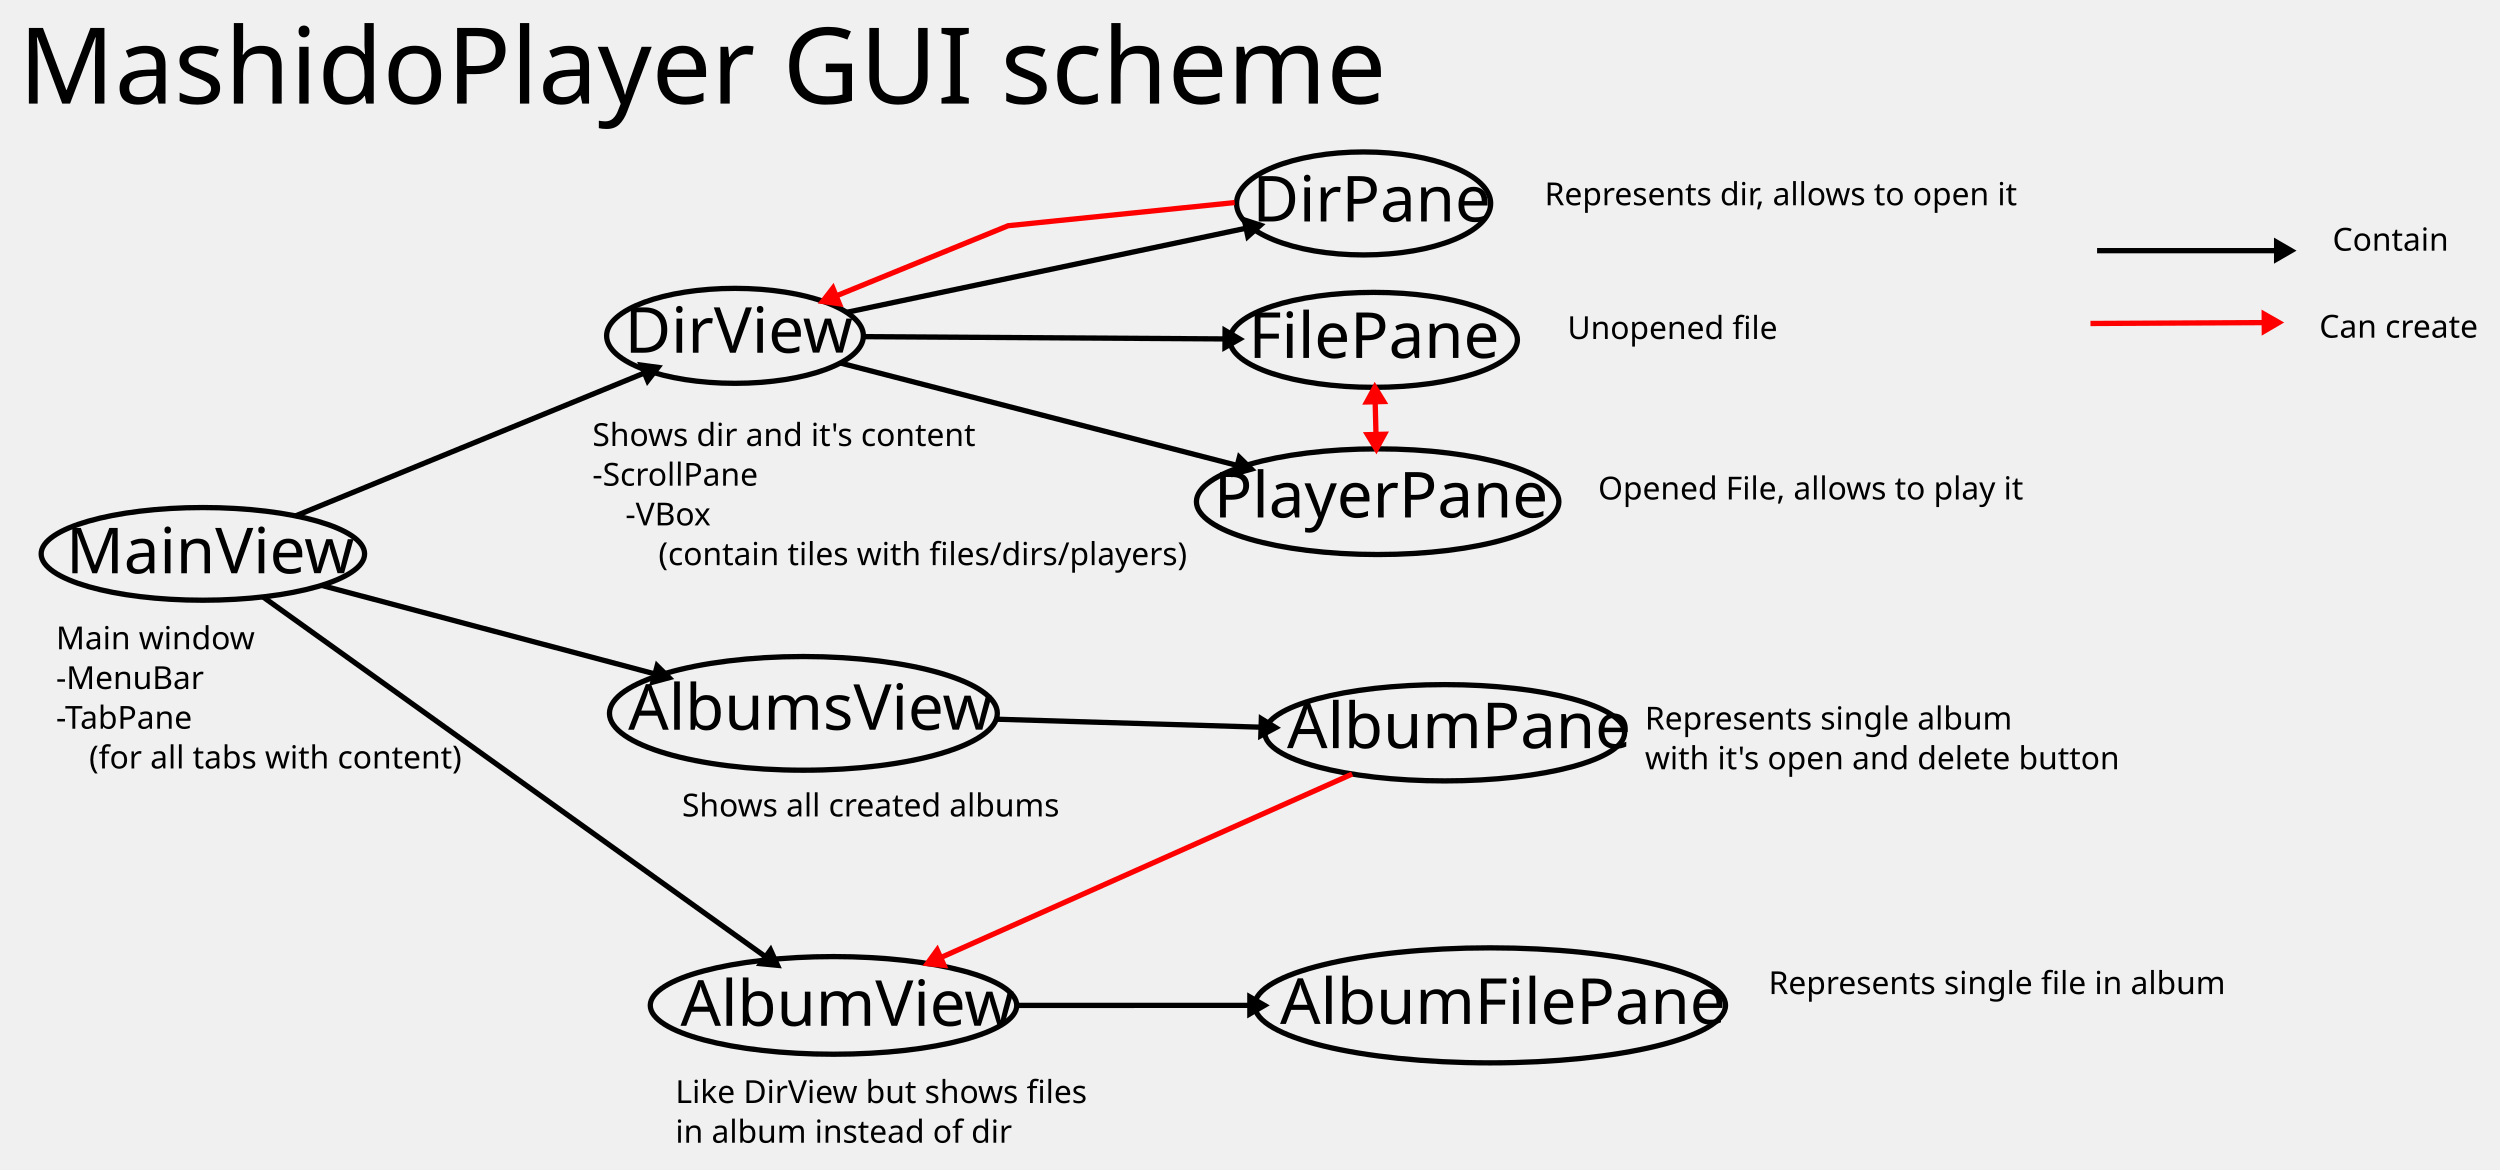
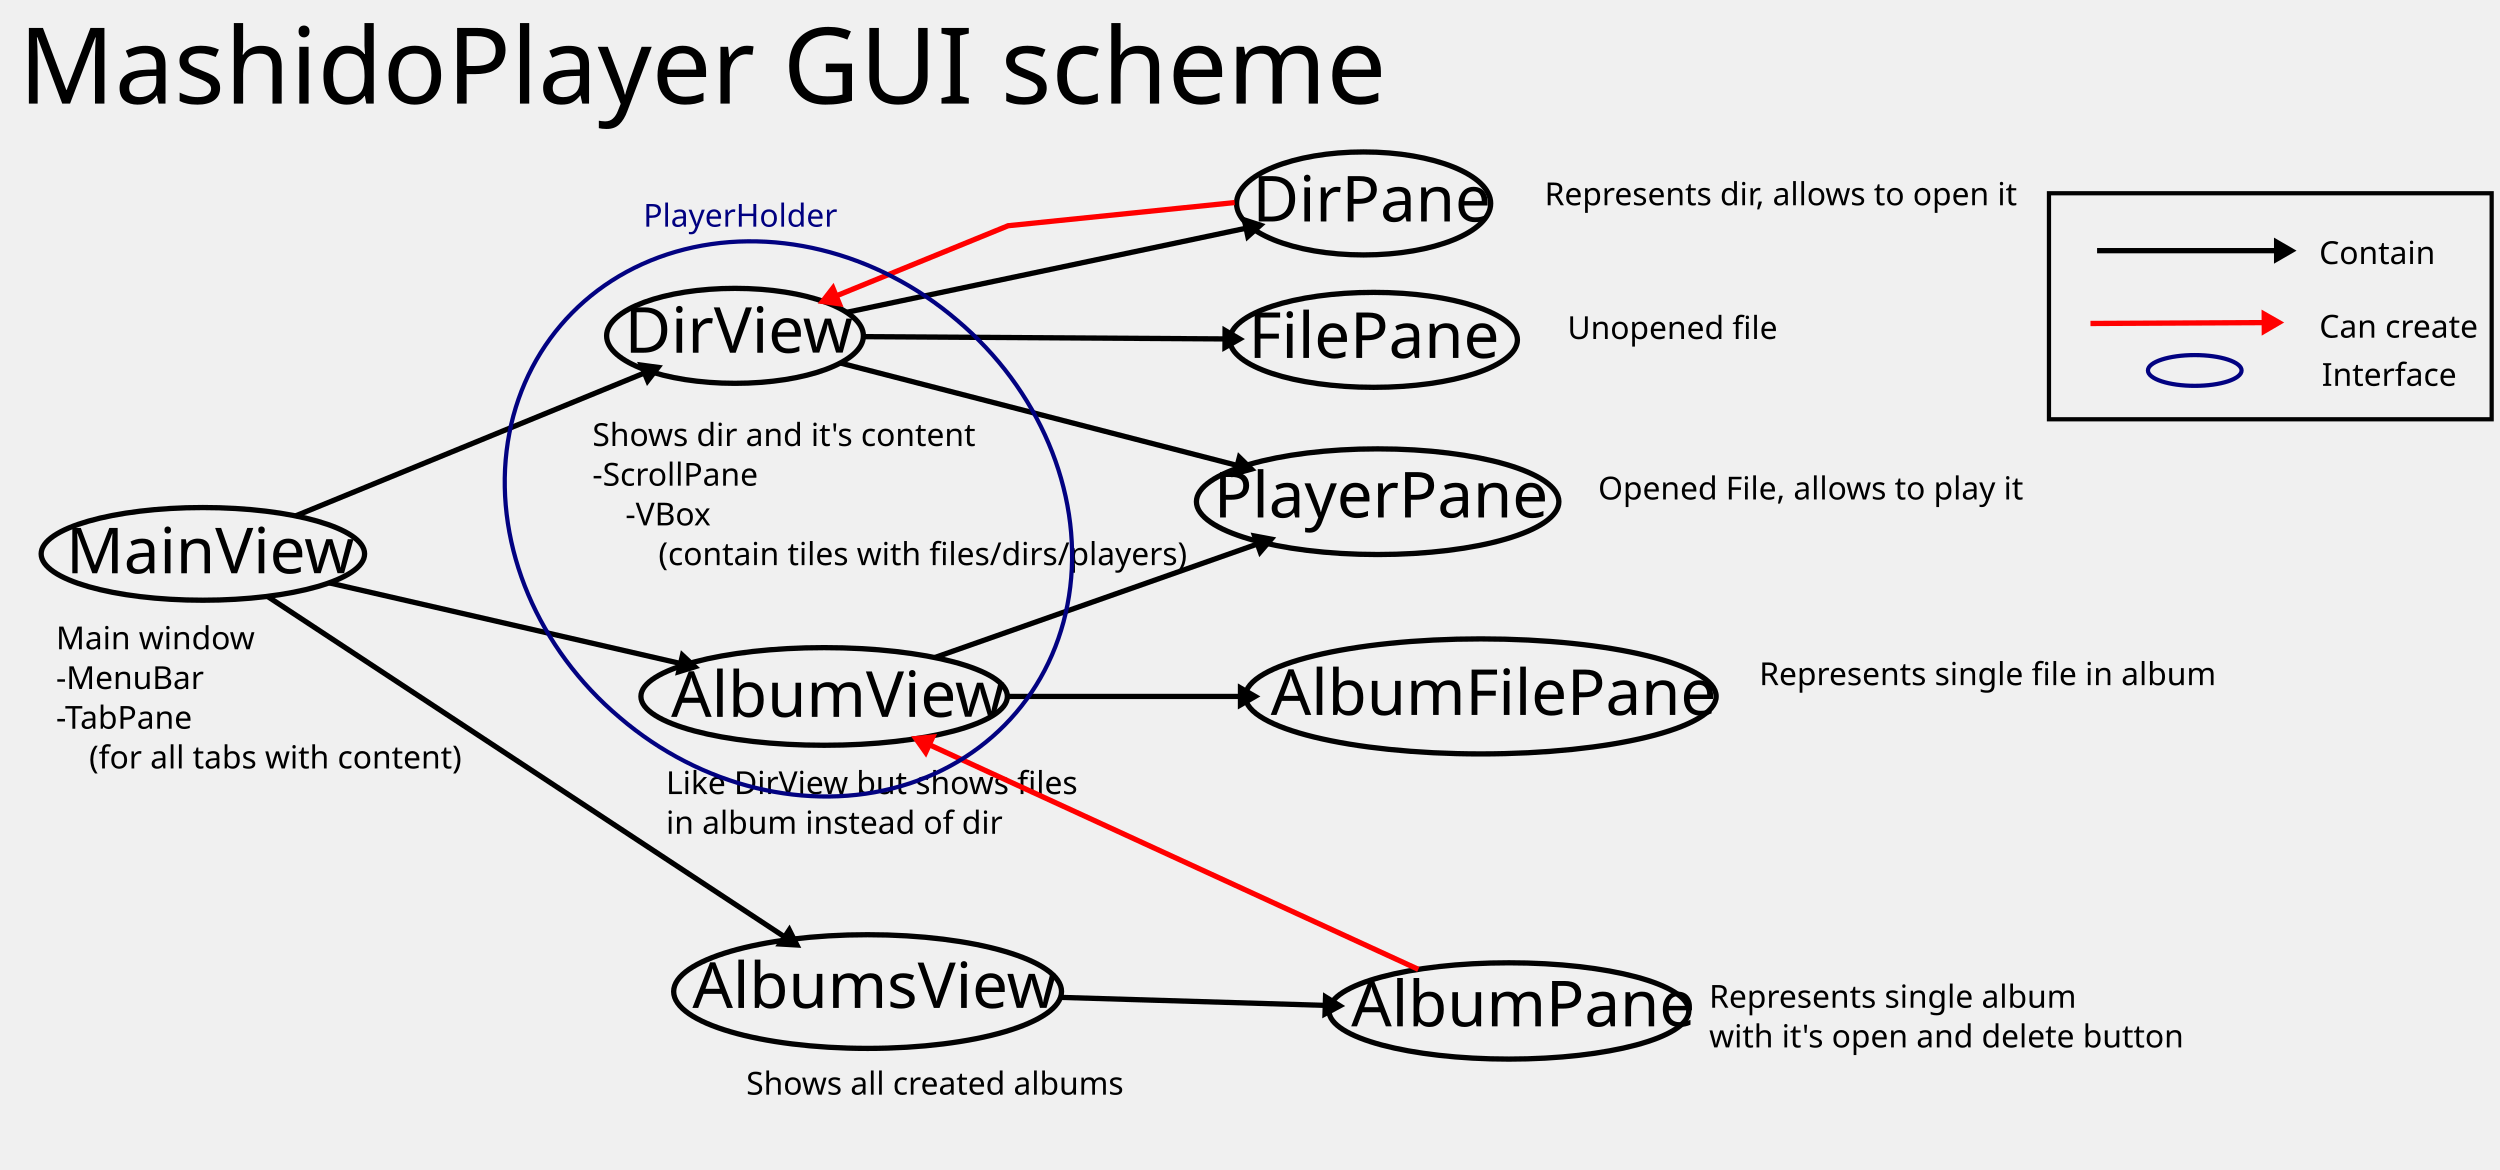
<svg xmlns="http://www.w3.org/2000/svg" width="472.052" height="220.842" id="svg2" version="1.1">
  <defs id="defs4">
    <marker orient="auto" refY="0" refX="0" id="TriangleInM" style="overflow:visible">
      <path id="path4372" d="m 5.77,0 -8.65,5 0,-10 8.65,5 z" style="fill-rule:evenodd;stroke:#000000;stroke-width:1pt;marker-start:none" transform="scale(-0.4,-0.4)" />
    </marker>
    <marker orient="auto" refY="0" refX="0" id="TriangleOutM" style="overflow:visible">
      <path id="path4381" d="m 5.77,0 -8.65,5 0,-10 8.65,5 z" style="fill-rule:evenodd;stroke:#000000;stroke-width:1pt;marker-start:none" transform="scale(0.4,0.4)" />
    </marker>
    <marker orient="auto" refY="0" refX="0" id="EmptyTriangleInM" style="overflow:visible">
      <path id="path4390" d="m 5.77,0 -8.65,5 0,-10 8.65,5 z" style="fill:#ffffff;fill-rule:evenodd;stroke:#000000;stroke-width:1pt;marker-start:none" transform="matrix(-0.4,0,0,-0.4,1.8,0)" />
    </marker>
    <marker style="overflow:visible" id="EmptyTriangleOutM" refX="0" refY="0" orient="auto">
      <path transform="matrix(0.4,0,0,0.4,-1.8,0)" style="fill:#ffffff;fill-rule:evenodd;stroke:#000000;stroke-width:1pt;marker-start:none" d="m 5.77,0 -8.65,5 0,-10 8.65,5 z" id="path4020" />
    </marker>
    <marker style="overflow:visible" id="EmptyTriangleOutM4" refX="0" refY="0" orient="auto">
      <path transform="matrix(0.4,0,0,0.4,-1.8,0)" style="fill:#ff0000;fill-rule:evenodd;stroke:#ff0000;stroke-width:1pt;marker-start:none" d="m 5.77,0 -8.65,5 0,-10 8.65,5 z" id="path4302" />
    </marker>
    <marker orient="auto" refY="0" refX="0" id="EmptyTriangleInM6" style="overflow:visible">
      <path id="path5062" d="m 5.77,0 -8.65,5 0,-10 8.65,5 z" style="fill:#ff0000;fill-rule:evenodd;stroke:#ff0000;stroke-width:1pt;marker-start:none" transform="matrix(-0.4,0,0,-0.4,1.8,0)" />
    </marker>
    <marker style="overflow:visible" id="EmptyTriangleOutM4r" refX="0" refY="0" orient="auto">
      <path transform="matrix(0.4,0,0,0.4,-1.8,0)" style="fill:#ff0000;fill-rule:evenodd;stroke:#ff0000;stroke-width:1pt;marker-start:none" d="m 5.77,0 -8.65,5 0,-10 8.65,5 z" id="path5065" />
    </marker>
    <marker orient="auto" refY="0" refX="0" id="EmptyTriangleInMs" style="overflow:visible">
      <path id="path5672" d="m 5.77,0 -8.65,5 0,-10 8.65,5 z" style="fill:#ff0000;fill-rule:evenodd;stroke:#ff0000;stroke-width:1pt;marker-start:none" transform="matrix(-0.4,0,0,-0.4,1.8,0)" />
    </marker>
    <marker style="overflow:visible" id="EmptyTriangleOutM4P" refX="0" refY="0" orient="auto">
      <path transform="matrix(0.4,0,0,0.4,-1.8,0)" style="fill:#ff0000;fill-rule:evenodd;stroke:#ff0000;stroke-width:1pt;marker-start:none" d="m 5.77,0 -8.65,5 0,-10 8.65,5 z" id="path5675" />
    </marker>
  </defs>
  <g id="layer1" transform="translate(-13.65697,-17.59833)">
    <text id="text2985" y="37.159" x="17.173" style="font-size:20px;font-style:normal;font-weight:normal;text-align:start;line-height:125%;letter-spacing:0px;word-spacing:0px;text-anchor:start;fill:#000000;fill-opacity:1;stroke:none;font-family:Sans" xml:space="preserve">
      <tspan y="37.159" x="17.173" id="tspan2987">MashidoPlayer GUI scheme</tspan>
      <tspan id="tspan2989" y="62.159" x="17.173" />
    </text>
    <g transform="translate(-24.64286,-7.142857)" id="g3167">
      <g id="g3058">
        <g transform="translate(-21.42857,27.14286)" id="g3025">
          <text xml:space="preserve" style="font-size:12px;font-style:normal;font-weight:normal;text-align:start;line-height:125%;letter-spacing:0px;word-spacing:0px;text-anchor:start;fill:#000000;fill-opacity:1;stroke:none;font-family:Sans" x="72.226" y="105.849" id="text2991">
            <tspan id="tspan2993" x="72.226" y="105.849">MainView</tspan>
          </text>
        </g>
      </g>
      <path style="opacity:0.99;fill:none;stroke:#000000" id="path3145" d="m 107.143,129.326 c 0,4.832 -13.671,8.75 -30.536,8.75 -16.864,0 -30.536,-3.918 -30.536,-8.75 0,-4.832 13.671,-8.75 30.536,-8.75 16.864,0 30.536,3.918 30.536,8.75 z" />
    </g>
    <g transform="translate(-44.28571,-46.42857)" id="g3174">
      <g id="g3064">
        <g transform="translate(-6.428571,32.85714)" id="g3030">
          <text xml:space="preserve" style="font-size:12px;font-style:normal;font-weight:normal;text-align:start;line-height:125%;letter-spacing:0px;word-spacing:0px;text-anchor:start;fill:#000000;fill-opacity:1;stroke:none;font-family:Sans" x="182.333" y="97.768" id="text2995">
            <tspan id="tspan2997" x="182.333" y="97.768">DirView</tspan>
          </text>
        </g>
      </g>
      <path style="opacity:0.99;fill:none;stroke:#000000" id="path3149" d="m 220.971,127.441 c 0,4.951 -10.854,8.965 -24.244,8.965 -13.389,0 -24.244,-4.014 -24.244,-8.965 0,-4.951 10.854,-8.965 24.244,-8.965 13.389,0 24.244,4.014 24.244,8.965 z" />
    </g>
    <g transform="translate(-24.08266,-48.95395)" id="g3194">
      <g id="g3070">
        <g id="g3035">
          <text xml:space="preserve" style="font-size:12px;font-style:normal;font-weight:normal;text-align:start;line-height:125%;letter-spacing:0px;word-spacing:0px;text-anchor:start;fill:#000000;fill-opacity:1;stroke:none;font-family:Sans" x="274.256" y="108.375" id="text2999">
            <tspan id="tspan3001" x="274.256" y="108.375">DirPane</tspan>
          </text>
        </g>
      </g>
      <path style="opacity:0.99;fill:none;stroke:#000000" id="path3151" d="m 319.208,104.965 c 0,5.37 -10.741,9.723 -23.991,9.723 -13.25,0 -23.991,-4.353 -23.991,-9.723 0,-5.37 10.741,-9.723 23.991,-9.723 13.25,0 23.991,4.353 23.991,9.723 z" />
    </g>
    <g transform="translate(-40.49764,-63.60116)" id="g3201">
      <g id="g3076">
        <g id="g3040">
          <text xml:space="preserve" style="font-size:12px;font-style:normal;font-weight:normal;text-align:start;line-height:125%;letter-spacing:0px;word-spacing:0px;text-anchor:start;fill:#000000;fill-opacity:1;stroke:none;font-family:Sans" x="289.914" y="148.781" id="text3003">
            <tspan id="tspan3005" x="289.914" y="148.781">FilePane</tspan>
          </text>
        </g>
      </g>
      <path style="opacity:0.99;fill:none;stroke:#000000" id="path3153" d="m 340.674,145.371 c 0,4.951 -12.155,8.965 -27.148,8.965 -14.993,0 -27.148,-4.014 -27.148,-8.965 0,-4.951 12.155,-8.965 27.148,-8.965 14.993,0 27.148,4.014 27.148,8.965 z" />
    </g>
    <g transform="translate(-34.43673,-63.60116)" id="g3208">
      <g id="g3082">
        <g transform="translate(-2.5,-17.85714)" id="g3045">
          <text xml:space="preserve" style="font-size:12px;font-style:normal;font-weight:normal;text-align:start;line-height:125%;letter-spacing:0px;word-spacing:0px;text-anchor:start;fill:#000000;fill-opacity:1;stroke:none;font-family:Sans" x="279.812" y="196.763" id="text3007">
            <tspan id="tspan3009" x="279.812" y="196.763">PlayerPane</tspan>
          </text>
        </g>
      </g>
      <path style="opacity:0.99;fill:none;stroke:#000000" id="path3157" d="m 342.442,175.929 c 0,5.509 -15.32,9.975 -34.219,9.975 -18.899,0 -34.219,-4.466 -34.219,-9.975 0,-5.509 15.32,-9.975 34.219,-9.975 18.899,0 34.219,4.466 34.219,9.975 z" />
    </g>
-     <g transform="translate(-34.40211,-56.7152)" id="g3215">
+     <g transform="translate(-22.28028,-4.187268)" id="g3215">
      <g id="g3122" transform="translate(-3.214286,-12.14286)">
        <text id="text3098" y="227.719" x="294.286" style="font-size:12px;font-style:normal;font-weight:normal;text-align:start;line-height:125%;letter-spacing:0px;word-spacing:0px;text-anchor:start;fill:#000000;fill-opacity:1;stroke:none;font-family:Sans" xml:space="preserve">
          <tspan y="227.719" x="294.286" id="tspan3100">AlbumPane</tspan>
        </text>
      </g>
      <path style="opacity:0.99;fill:none;stroke:#000000" id="path3159" d="m 354.816,212.673 c 0,5.021 -15.207,9.091 -33.966,9.091 -18.759,0 -33.966,-4.07 -33.966,-9.091 0,-5.021 15.207,-9.091 33.966,-9.091 18.759,0 33.966,4.07 33.966,9.091 z" />
    </g>
-     <g transform="translate(-44.64286,-59.28571)" id="g3221">
+     <g transform="translate(-46.41062,-117.622)" id="g3221">
      <g id="g3127">
        <text id="text3102" y="270.219" x="300" style="font-size:12px;font-style:normal;font-weight:normal;text-align:start;line-height:125%;letter-spacing:0px;word-spacing:0px;text-anchor:start;fill:#000000;fill-opacity:1;stroke:none;font-family:Sans" xml:space="preserve">
          <tspan y="270.219" x="300" id="tspan3104">AlbumFilePane</tspan>
        </text>
      </g>
      <path style="opacity:0.99;fill:none;stroke:#000000" id="path3161" d="m 384.111,266.716 c 0,5.997 -19.899,10.859 -44.447,10.859 -24.547,0 -44.447,-4.862 -44.447,-10.859 0,-5.997 19.899,-10.859 44.447,-10.859 24.547,0 44.447,4.862 44.447,10.859 z" />
    </g>
-     <g transform="translate(-17.85714,-40.71428)" id="g3187">
+     <g transform="translate(-19.62491,-99.05059)" id="g3187">
      <g id="g3116" transform="translate(-20.71429,10.71429)">
        <text id="text3092" y="241.291" x="180.714" style="font-size:12px;font-style:normal;font-weight:normal;text-align:start;line-height:125%;letter-spacing:0px;word-spacing:0px;text-anchor:start;fill:#000000;fill-opacity:1;stroke:none;font-family:Sans" xml:space="preserve">
          <tspan y="241.291" x="180.714" id="tspan3094">AlbumView</tspan>
          <tspan id="tspan3096" y="256.291" x="180.714" />
        </text>
      </g>
      <path style="opacity:0.99;fill:none;stroke:#000000" id="path3163" d="m 223.496,248.154 c 0,5.091 -15.49,9.218 -34.598,9.218 -19.108,0 -34.598,-4.127 -34.598,-9.218 0,-5.091 15.49,-9.218 34.598,-9.218 19.108,0 34.598,4.127 34.598,9.218 z" />
    </g>
-     <g transform="translate(-38.44272,-46.61368)" id="g3181">
+     <g transform="translate(-26.32089,5.914257)" id="g3181">
      <g id="g3132">
        <text id="text3088" y="202.005" x="170.714" style="font-size:12px;font-style:normal;font-weight:normal;text-align:start;line-height:125%;letter-spacing:0px;word-spacing:0px;text-anchor:start;fill:#000000;fill-opacity:1;stroke:none;font-family:Sans" xml:space="preserve">
          <tspan y="202.005" x="170.714" id="tspan3090">AlbumsView</tspan>
        </text>
      </g>
      <path style="opacity:0.99;fill:none;stroke:#000000" id="path3165" d="m 240.416,198.91 c 0,5.928 -16.394,10.733 -36.618,10.733 -20.224,0 -36.618,-4.805 -36.618,-10.733 0,-5.928 16.394,-10.733 36.618,-10.733 20.224,0 36.618,4.805 36.618,10.733 z" />
    </g>
    <path id="path3227" d="M 136.199,87.668 69.465,115.012" style="fill:none;stroke:#000000;stroke-width:1px;stroke-linecap:butt;stroke-linejoin:miter;stroke-opacity:1;marker-start:url(#TriangleInM);marker-end:none" />
-     <path id="path3229" d="m 74.361,128.131 63.858,16.958" style="fill:none;stroke:#000000;stroke-width:1px;stroke-linecap:butt;stroke-linejoin:miter;stroke-opacity:1;marker-start:none;marker-mid:none;marker-end:url(#TriangleOutM)" />
-     <path id="path3231" d="m 201.783,153.397 50.91,1.54" style="fill:none;stroke:#000000;stroke-width:1px;stroke-linecap:butt;stroke-linejoin:miter;stroke-opacity:1;marker-end:url(#TriangleOutM)" />
-     <path id="path3233" d="m 250.574,207.434 -44.935,0.004" style="fill:none;stroke:#000000;stroke-width:1px;stroke-linecap:butt;stroke-linejoin:miter;stroke-opacity:1;marker-start:url(#TriangleInM)" />
-     <path id="path3235" d="M 158.972,198.799 63.313,130.309" style="fill:none;stroke:#000000;stroke-width:1px;stroke-linecap:butt;stroke-linejoin:miter;stroke-opacity:1;marker-start:url(#TriangleInM)" />
+     <path id="path3229" d="m 64.153,130.209 98.429,64.807" style="fill:none;stroke:#000000;stroke-width:1px;stroke-linecap:butt;stroke-linejoin:miter;stroke-opacity:1;marker-start:none;marker-mid:none;marker-end:url(#TriangleOutM)" />
+     <path id="path3231" d="m 213.905,205.925 50.91,1.54" style="fill:none;stroke:#000000;stroke-width:1px;stroke-linecap:butt;stroke-linejoin:miter;stroke-opacity:1;marker-end:url(#TriangleOutM)" />
+     <path id="path3233" d="m 248.806,149.098 -44.935,0.004" style="fill:none;stroke:#000000;stroke-width:1px;stroke-linecap:butt;stroke-linejoin:miter;stroke-opacity:1;marker-start:url(#TriangleInM)" />
+     <path id="path3235" d="M 143.059,143.088 75.8,127.653" style="fill:none;stroke:#000000;stroke-width:1px;stroke-linecap:butt;stroke-linejoin:miter;stroke-opacity:1;marker-start:url(#TriangleInM)" />
    <path id="path3237" d="m 172.324,86.144 75.84,19.572" style="fill:none;stroke:#000000;stroke-width:1px;stroke-linecap:butt;stroke-linejoin:miter;stroke-opacity:1;marker-end:url(#TriangleOutM)" />
    <path id="path3239" d="M 245.885,81.6 176.682,81.165" style="fill:none;stroke:#000000;stroke-width:1px;stroke-linecap:butt;stroke-linejoin:miter;stroke-opacity:1;marker-start:url(#TriangleInM)" />
    <path id="path3241" d="m 173.511,76.575 76.332,-16.078" style="fill:none;stroke:#000000;stroke-width:1px;stroke-linecap:butt;stroke-linejoin:miter;stroke-opacity:1;marker-end:url(#TriangleOutM)" />
    <text id="text3243" y="140.194" x="24.244" style="font-size:6px;font-style:normal;font-weight:normal;text-align:start;line-height:125%;letter-spacing:0px;word-spacing:0px;text-anchor:start;fill:#000000;fill-opacity:1;stroke:none;font-family:Sans" xml:space="preserve">
      <tspan y="140.194" x="24.244" id="tspan3245">Main window</tspan>
      <tspan id="tspan3247" y="147.694" x="24.244">-MenuBar</tspan>
      <tspan id="tspan3249" y="155.194" x="24.244">-TabPane</tspan>
      <tspan id="tspan3251" y="162.694" x="24.244">    (for all tabs with content)</tspan>
    </text>
    <text id="text3253" y="101.809" x="125.511" style="font-size:6px;font-style:normal;font-weight:normal;text-align:start;line-height:125%;letter-spacing:0px;word-spacing:0px;text-anchor:start;fill:#000000;fill-opacity:1;stroke:none;font-family:Sans" xml:space="preserve">
      <tspan y="101.809" x="125.511" id="tspan3255">Shows dir and it's content</tspan>
      <tspan id="tspan3257" y="109.309" x="125.511">-ScrollPane</tspan>
      <tspan id="tspan3259" y="116.809" x="125.511">    -VBox</tspan>
      <tspan id="tspan3261" y="124.309" x="125.511">        (contain tiles with files/dirs/players)</tspan>
    </text>
    <text id="text3263" y="56.352" x="305.319" style="font-size:6px;font-style:normal;font-weight:normal;text-align:start;line-height:125%;letter-spacing:0px;word-spacing:0px;text-anchor:start;fill:#000000;fill-opacity:1;stroke:none;font-family:Sans" xml:space="preserve">
      <tspan y="56.352" x="305.319" id="tspan3265">Represents dir, allows to open it</tspan>
    </text>
    <text id="text3267" y="81.606" x="309.612" style="font-size:6px;font-style:normal;font-weight:normal;text-align:start;line-height:125%;letter-spacing:0px;word-spacing:0px;text-anchor:start;fill:#000000;fill-opacity:1;stroke:none;font-family:Sans" xml:space="preserve">
      <tspan y="81.606" x="309.612" id="tspan3269">Unopened file</tspan>
    </text>
    <text id="text3271" y="111.91" x="315.42" style="font-size:6px;font-style:normal;font-weight:normal;text-align:start;line-height:125%;letter-spacing:0px;word-spacing:0px;text-anchor:start;fill:#000000;fill-opacity:1;stroke:none;font-family:Sans" xml:space="preserve">
      <tspan y="111.91" x="315.42" id="tspan3273">Opened File, allows to play it</tspan>
    </text>
-     <text id="text3275" y="171.762" x="142.431" style="font-size:6px;font-style:normal;font-weight:normal;text-align:start;line-height:125%;letter-spacing:0px;word-spacing:0px;text-anchor:start;fill:#000000;fill-opacity:1;stroke:none;font-family:Sans" xml:space="preserve">
-       <tspan y="171.762" x="142.431" id="tspan3277">Shows all created albums</tspan>
-       <tspan id="tspan3279" y="179.262" x="142.431" />
+     <text id="text3275" y="224.29" x="154.553" style="font-size:6px;font-style:normal;font-weight:normal;text-align:start;line-height:125%;letter-spacing:0px;word-spacing:0px;text-anchor:start;fill:#000000;fill-opacity:1;stroke:none;font-family:Sans" xml:space="preserve">
+       <tspan y="224.29" x="154.553" id="tspan3277">Shows all created albums</tspan>
+       <tspan id="tspan3279" y="231.79" x="154.553" />
    </text>
-     <text id="text3281" y="155.347" x="324.259" style="font-size:6px;font-style:normal;font-weight:normal;text-align:start;line-height:125%;letter-spacing:0px;word-spacing:0px;text-anchor:start;fill:#000000;fill-opacity:1;stroke:none;font-family:Sans" xml:space="preserve">
-       <tspan y="155.347" x="324.259" id="tspan3283">Represents single album</tspan>
-       <tspan id="tspan3285" y="162.847" x="324.259">with it's open and delete button</tspan>
+     <text id="text3281" y="207.875" x="336.381" style="font-size:6px;font-style:normal;font-weight:normal;text-align:start;line-height:125%;letter-spacing:0px;word-spacing:0px;text-anchor:start;fill:#000000;fill-opacity:1;stroke:none;font-family:Sans" xml:space="preserve">
+       <tspan y="207.875" x="336.381" id="tspan3283">Represents single album</tspan>
+       <tspan id="tspan3285" y="215.375" x="336.381">with it's open and delete button</tspan>
    </text>
-     <text id="text3287" y="225.87" x="141.191" style="font-size:6px;font-style:normal;font-weight:normal;text-align:start;line-height:125%;letter-spacing:0px;word-spacing:0px;text-anchor:start;fill:#000000;fill-opacity:1;stroke:none;font-family:Sans" xml:space="preserve">
-       <tspan y="225.87" x="141.191" id="tspan3289">Like DirView but shows files</tspan>
-       <tspan id="tspan3291" y="233.37" x="141.191">in album instead of dir</tspan>
+     <text id="text3287" y="167.534" x="139.423" style="font-size:6px;font-style:normal;font-weight:normal;text-align:start;line-height:125%;letter-spacing:0px;word-spacing:0px;text-anchor:start;fill:#000000;fill-opacity:1;stroke:none;font-family:Sans" xml:space="preserve">
+       <tspan y="167.534" x="139.423" id="tspan3289">Like DirView but shows files</tspan>
+       <tspan id="tspan3291" y="175.034" x="139.423">in album instead of dir</tspan>
    </text>
-     <text id="text3293" y="205.304" x="347.606" style="font-size:6px;font-style:normal;font-weight:normal;text-align:start;line-height:125%;letter-spacing:0px;word-spacing:0px;text-anchor:start;fill:#000000;fill-opacity:1;stroke:none;font-family:Sans" xml:space="preserve">
-       <tspan y="205.304" x="347.606" id="tspan3295">Represents single file in album</tspan>
+     <text id="text3293" y="146.968" x="345.838" style="font-size:6px;font-style:normal;font-weight:normal;text-align:start;line-height:125%;letter-spacing:0px;word-spacing:0px;text-anchor:start;fill:#000000;fill-opacity:1;stroke:none;font-family:Sans" xml:space="preserve">
+       <tspan y="146.968" x="345.838" id="tspan3295">Represents single file in album</tspan>
    </text>
    <path id="path3071" d="m 409.63,64.928 34.821,-10e-7" style="fill:none;stroke:#000000;stroke-width:1px;stroke-linecap:butt;stroke-linejoin:miter;stroke-opacity:1;marker-start:none;marker-end:url(#TriangleOutM)" />
-     <text id="text3073" y="64.928" x="454.094" style="font-size:6px;font-style:normal;font-weight:normal;text-align:start;line-height:125%;letter-spacing:0px;word-spacing:0px;text-anchor:start;fill:#000000;fill-opacity:1;stroke:none;font-family:Sans" xml:space="preserve">
-       <tspan y="64.928" x="454.094" id="tspan3075">Contain</tspan>
-       <tspan y="72.428" x="454.094" id="tspan13790" />
-       <tspan y="79.928" x="454.094" id="tspan13788" />
-       <tspan id="tspan3077" y="87.428" x="454.094" />
+     <text id="text3073" y="67.453" x="451.569" style="font-size:6px;font-style:normal;font-weight:normal;text-align:start;line-height:125%;letter-spacing:0px;word-spacing:0px;text-anchor:start;fill:#000000;fill-opacity:1;stroke:none;font-family:Sans" xml:space="preserve">
+       <tspan y="67.453" x="451.569" id="tspan3075">Contain</tspan>
+       <tspan y="74.953" x="451.569" id="tspan13790" />
+       <tspan y="82.453" x="451.569" id="tspan13788" />
+       <tspan id="tspan3077" y="89.953" x="451.569" />
    </text>
    <path id="path3079" d="M 408.38,78.678 443.916,78.499" style="fill:none;stroke:#ff0000;stroke-width:1px;stroke-linecap:butt;stroke-linejoin:miter;stroke-opacity:1;marker-end:url(#EmptyTriangleOutM4)" />
    <text id="text3081" y="81.356" x="451.594" style="font-size:6px;font-style:normal;font-weight:normal;text-align:start;line-height:125%;letter-spacing:0px;word-spacing:0px;text-anchor:start;fill:#000000;fill-opacity:1;stroke:none;font-family:Sans" xml:space="preserve">
      <tspan y="81.356" x="451.594" id="tspan3083">Can create</tspan>
    </text>
-     <path id="path5276" d="m 273.251,90.735 0.288,11.617" style="fill:none;stroke:#ff0000;stroke-width:1px;stroke-linecap:butt;stroke-linejoin:miter;stroke-opacity:1;marker-start:url(#EmptyTriangleInMs);marker-end:url(#EmptyTriangleOutM4P)" />
-     <path style="fill:none;stroke:#ff0000;stroke-width:1px;stroke-linecap:butt;stroke-linejoin:miter;stroke-opacity:1;marker-end:url(#EmptyTriangleOutM4)" d="m 268.969,163.755 -80.186,35.771" id="path5890" />
+     <path style="fill:none;stroke:#ff0000;stroke-width:1px;stroke-linecap:butt;stroke-linejoin:miter;stroke-opacity:1;marker-end:url(#EmptyTriangleOutM4)" d="M 281.464,200.63 186.637,157.078" id="path5890" />
    <path style="fill:none;stroke:#ff0000;stroke-width:1px;stroke-linecap:butt;stroke-linejoin:miter;stroke-opacity:1;marker-start:url(#EmptyTriangleInMs)" d="m 169.018,74.505 35,-14.286 42.768,-4.375" id="path6092" />
+     <path style="fill:none;stroke:#000000;stroke-width:1px;stroke-linecap:butt;stroke-linejoin:miter;stroke-opacity:1;marker-end:url(#TriangleOutM)" d="m 176.502,124.156 61.796,-21.745" id="path3101" transform="translate(13.65697,17.59833)" />
+     <path style="opacity:0.99;fill:none;stroke:#000080;stroke-width:0.8;stroke-miterlimit:4;stroke-dasharray:none" id="path4131" d="m 415.173,69.446 a 8.839,2.904 0 1 1 -17.678,0 8.839,2.904 0 1 1 17.678,0 z" transform="translate(21.73819,18.1034)" />
+     <text xml:space="preserve" style="font-size:6px;font-style:normal;font-weight:normal;text-align:start;line-height:125%;letter-spacing:0px;word-spacing:0px;text-anchor:start;fill:#000000;fill-opacity:1;stroke:none;font-family:Sans" x="452.063" y="90.453" id="text4133">
+       <tspan id="tspan4135" x="452.063" y="90.453">Interface</tspan>
+     </text>
+     <rect style="opacity:0.99;fill:none;stroke:#000000;stroke-width:0.8;stroke-miterlimit:4;stroke-dasharray:none" id="rect4137" width="83.59" height="42.679" x="386.888" y="36.49" transform="translate(13.65697,17.59833)" />
+     <path style="opacity:0.99;fill:none;stroke:#000080;stroke-width:0.8;stroke-miterlimit:4;stroke-dasharray:none" id="path4139" d="m 197.069,97.225 a 49.208,56.19 0 1 1 -98.415,0 49.208,56.19 0 1 1 98.415,0 z" transform="matrix(0.6476654,-0.7619249,0.7619249,0.6476654,-7.314502,165.2707)" />
+     <text xml:space="preserve" style="font-size:6px;font-style:normal;font-weight:normal;text-align:start;line-height:125%;letter-spacing:0px;word-spacing:0px;text-anchor:start;fill:#000080;fill-opacity:1;stroke:none;font-family:Sans" x="135.128" y="60.401" id="text4143">
+       <tspan id="tspan4145" x="135.128" y="60.401">PlayerHolder</tspan>
+     </text>
  </g>
</svg>
